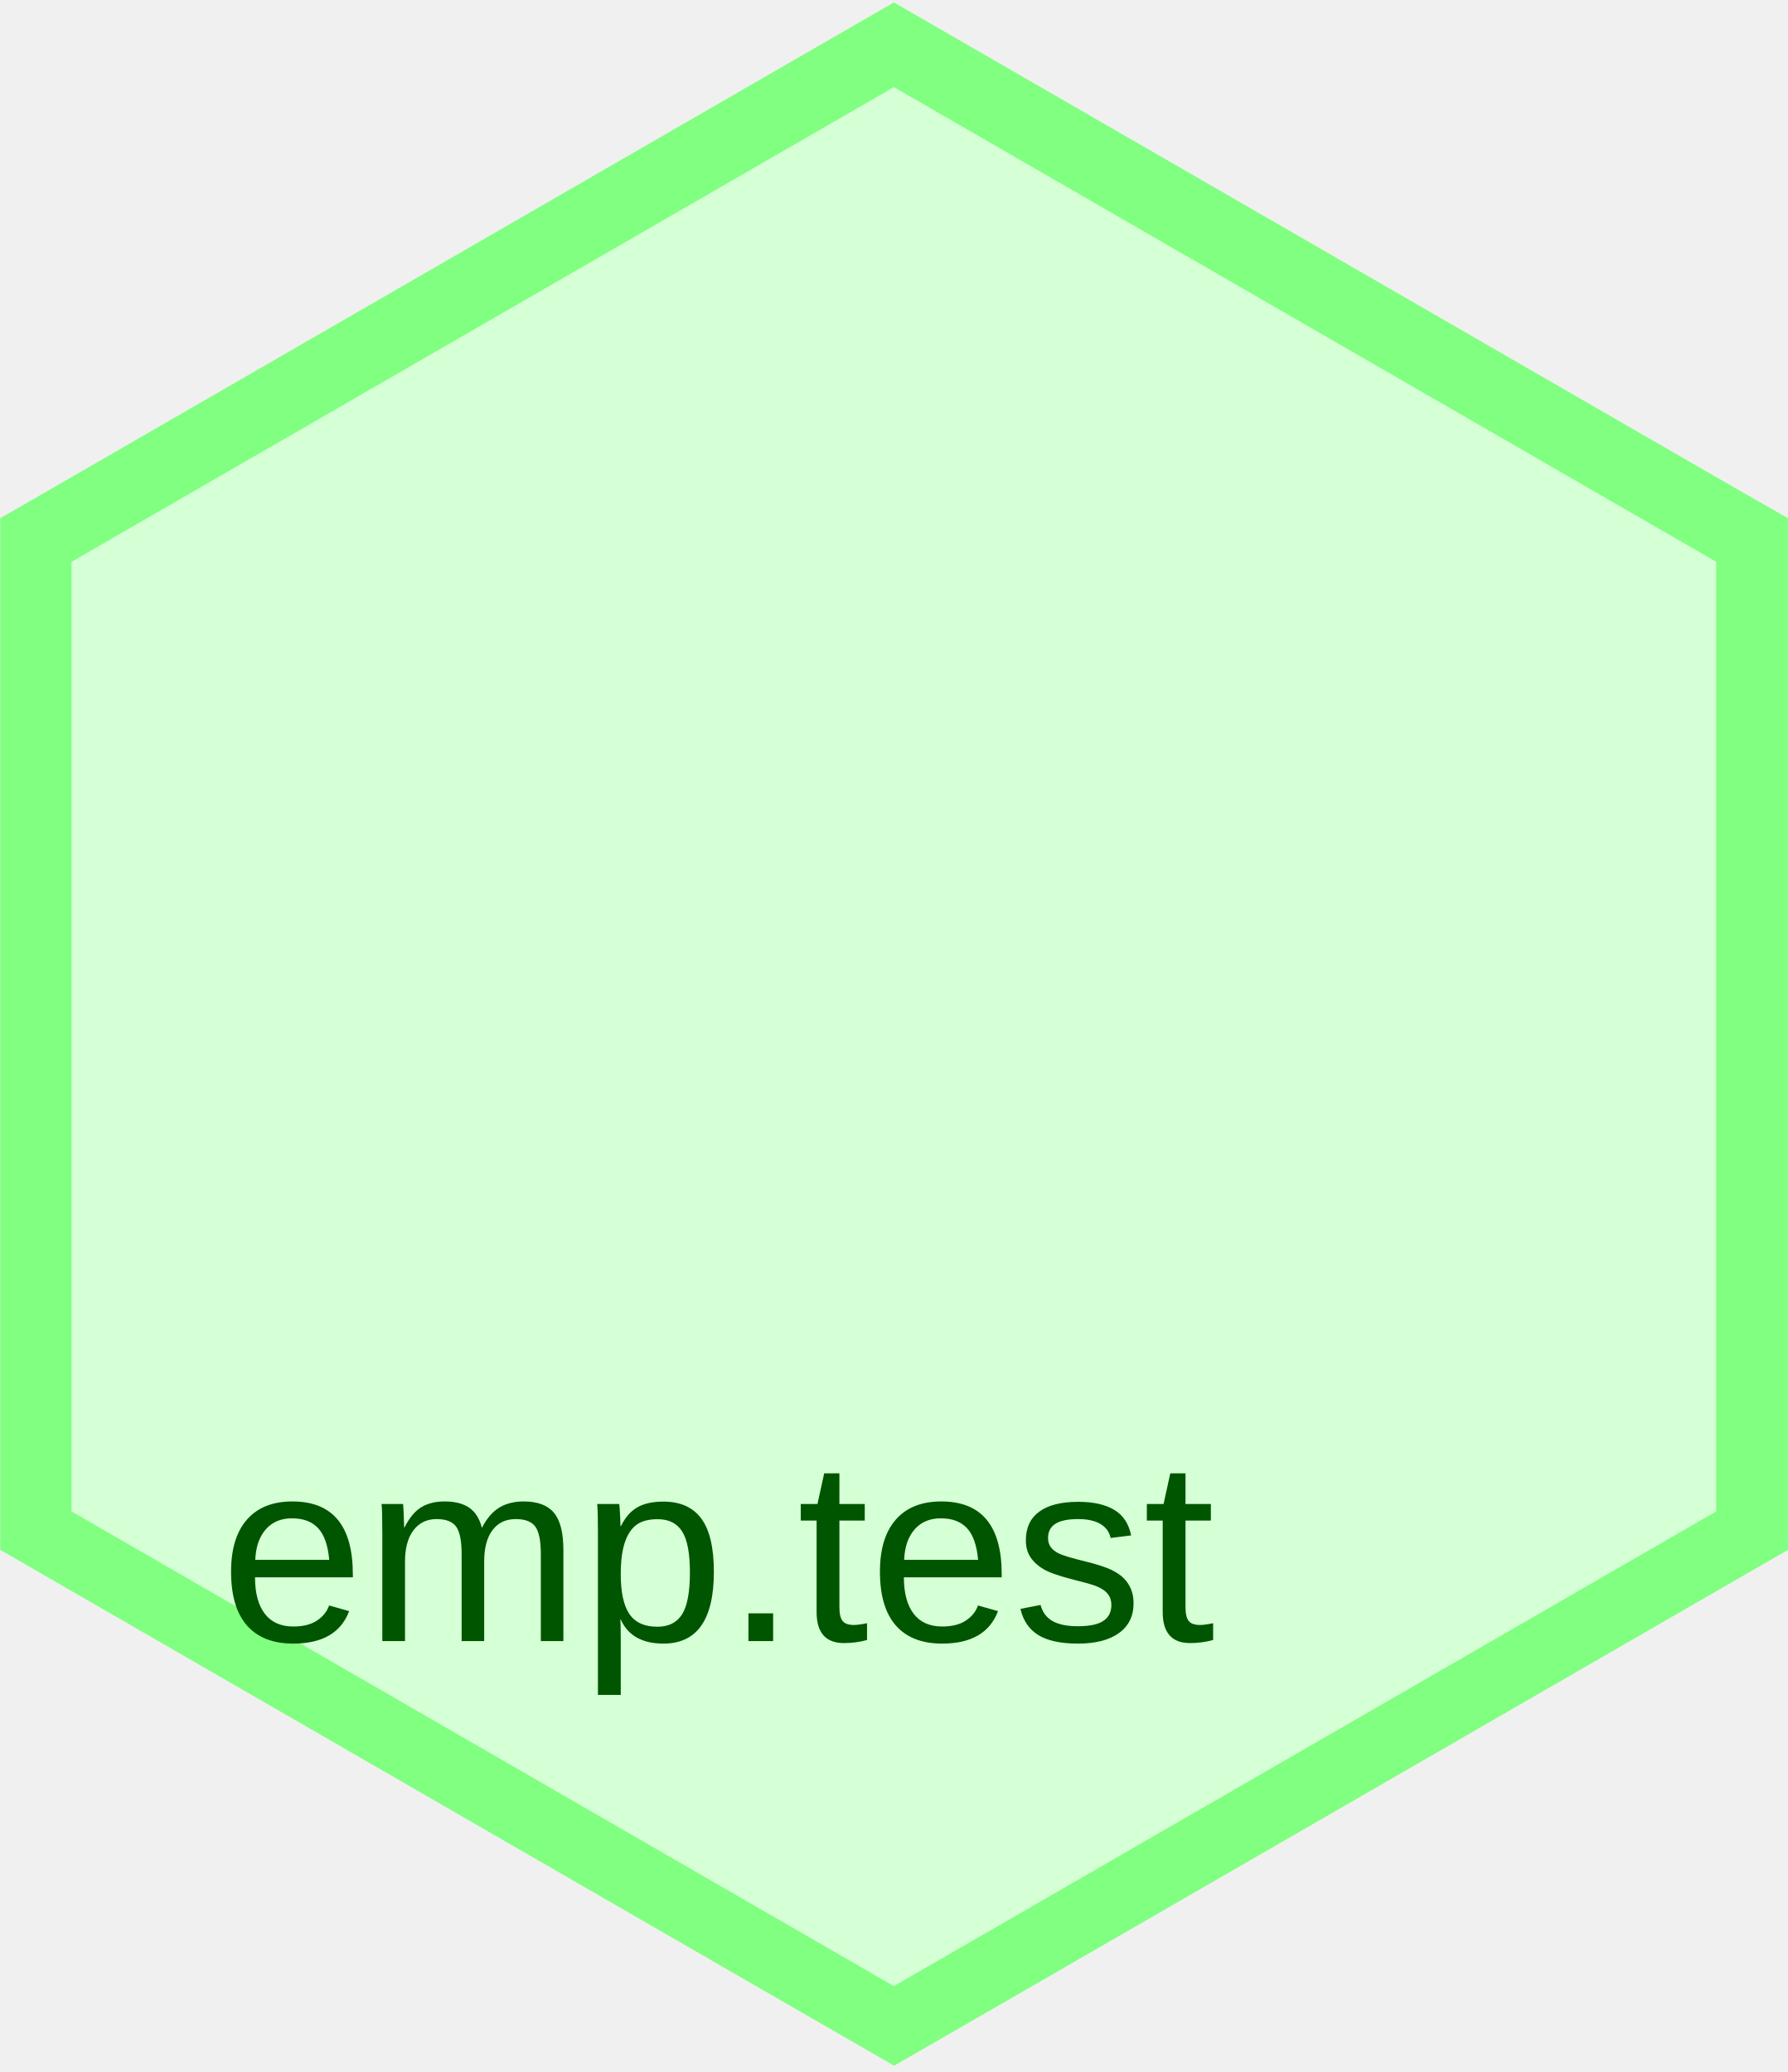
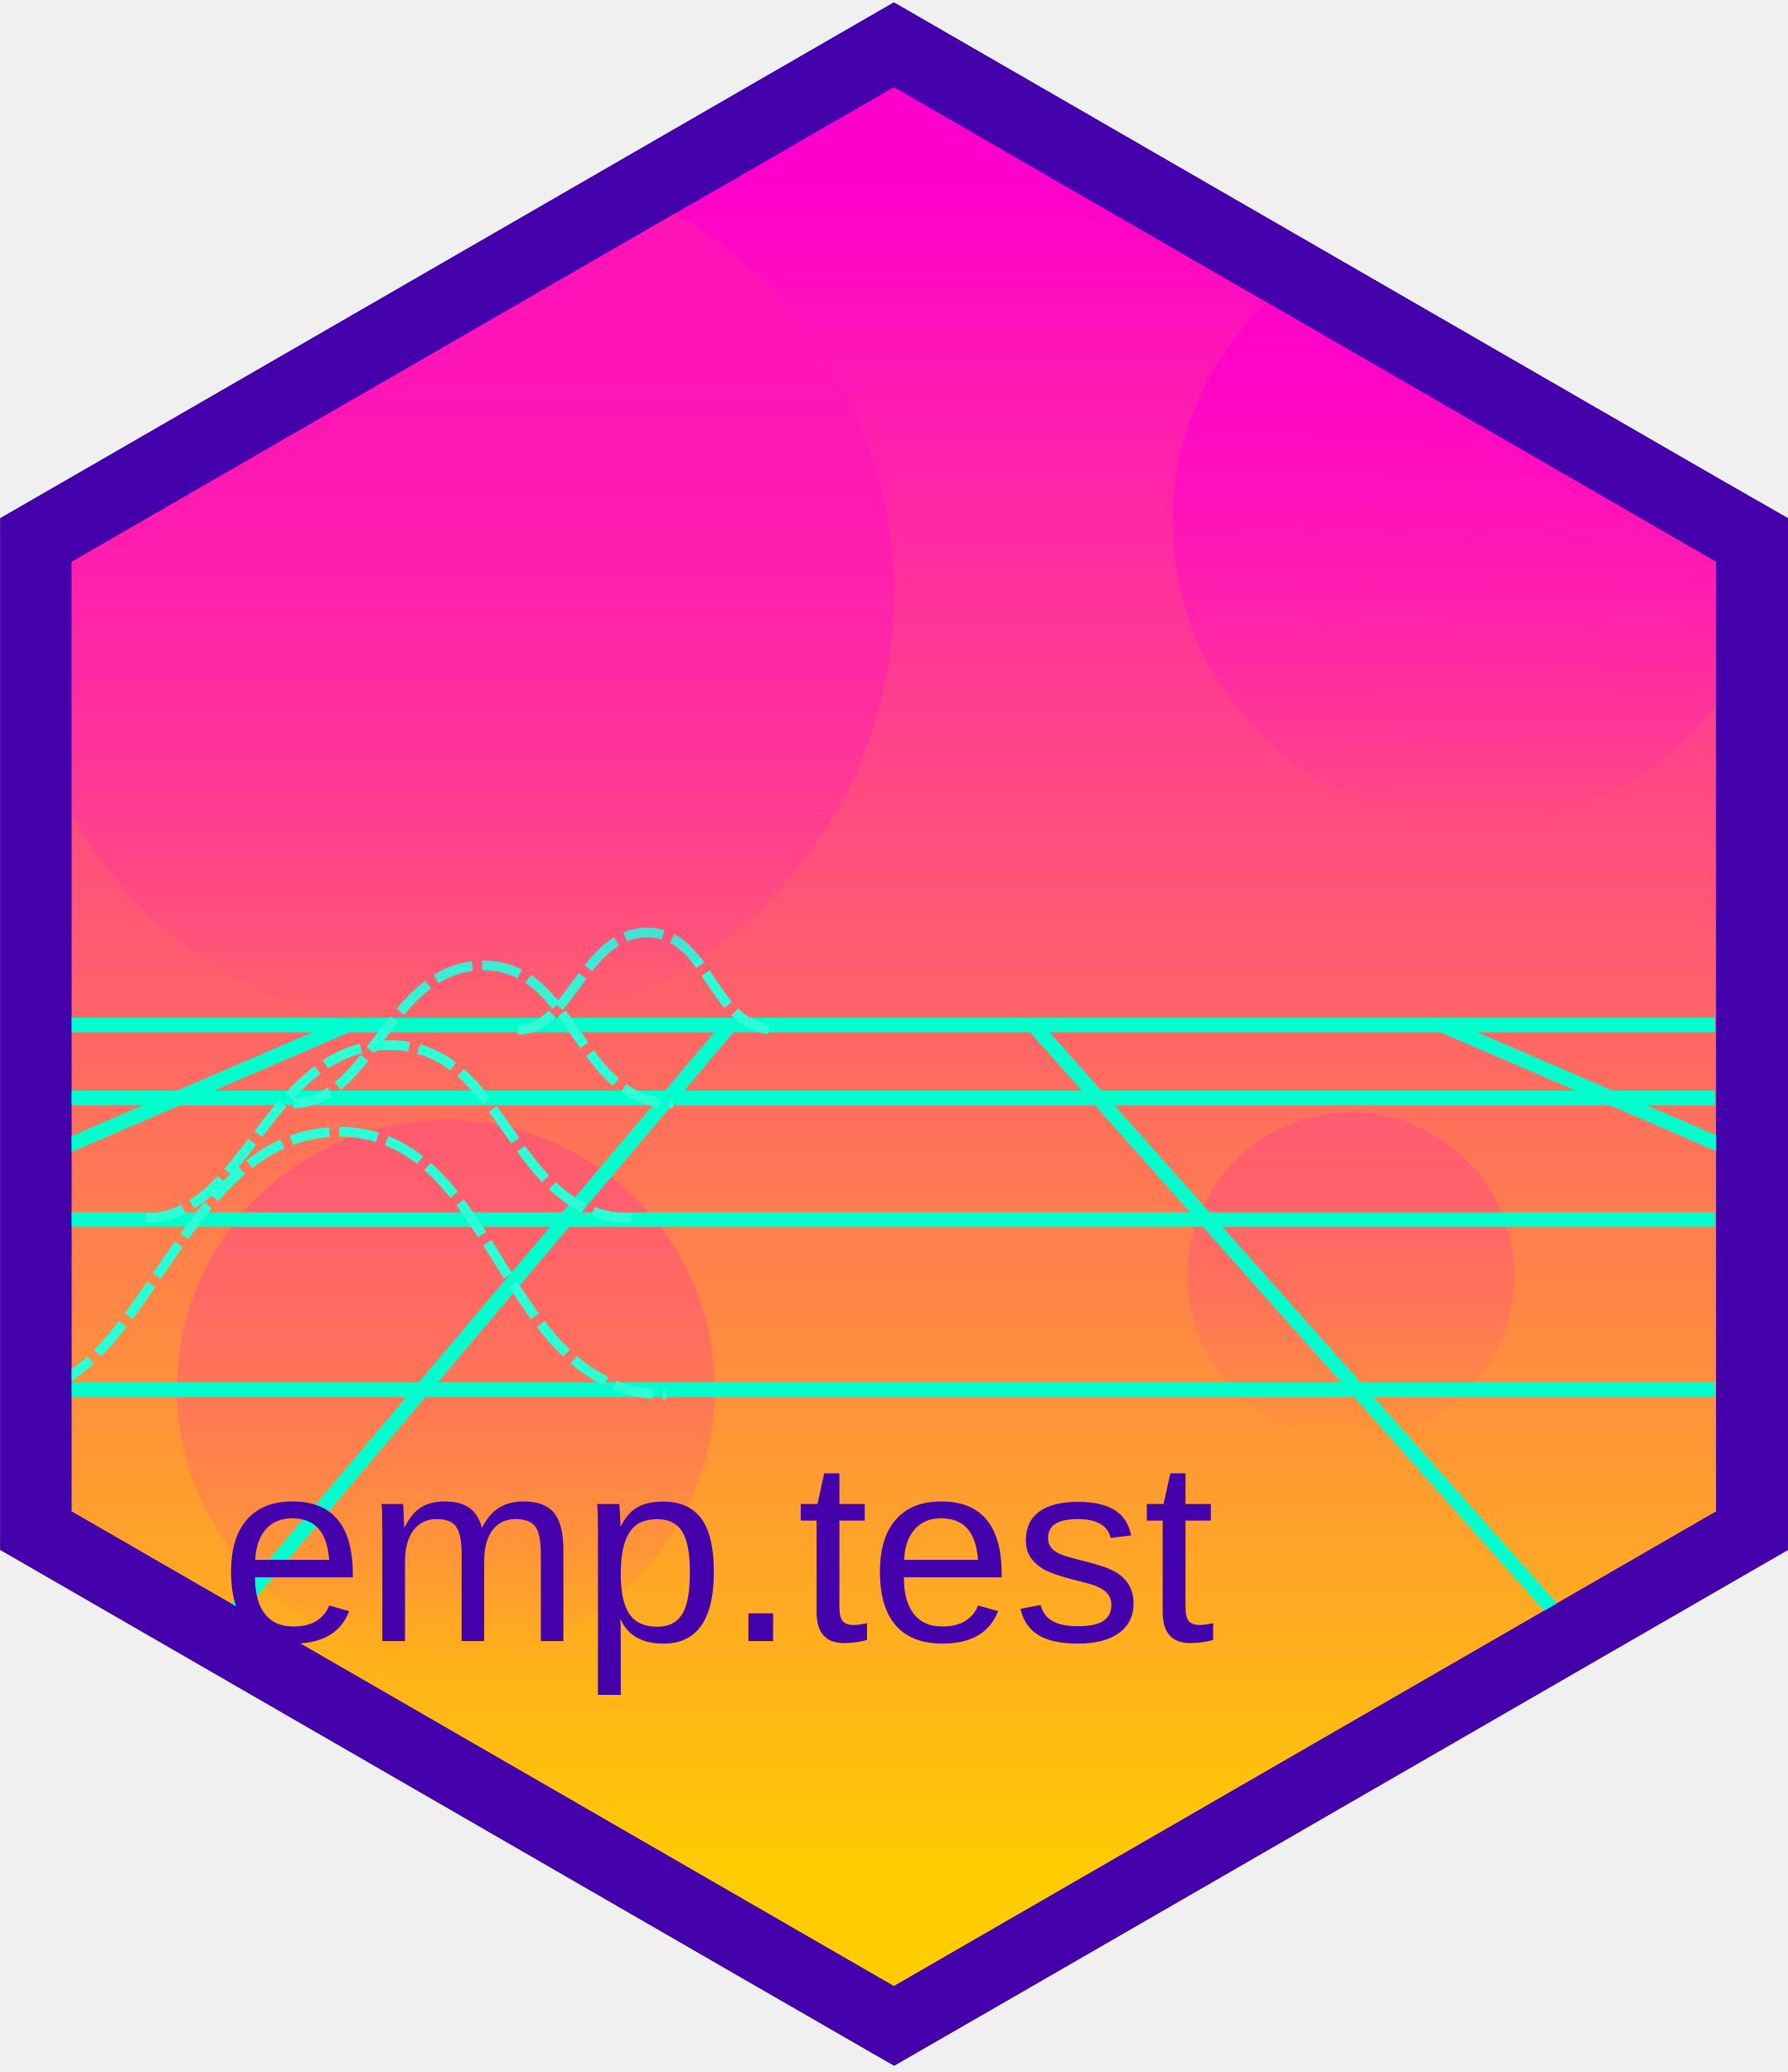
- <svg xmlns="http://www.w3.org/2000/svg" version="1.1" id="Layer_1" x="0px" y="0px" viewBox="0 0 735 852" style="enable-background:new 0 0 735 852;" xml:space="preserve">
+ <svg xmlns="http://www.w3.org/2000/svg" xmlns:xlink="http://www.w3.org/1999/xlink" version="1.1" id="Layer_1" x="0px" y="0px" viewBox="0 0 735 852" style="enable-background:new 0 0 735 852;" xml:space="preserve">
  <defs id="defs77">
+     <linearGradient id="linearGradient11">
+       <stop style="stop-color:#ff5b71;stop-opacity:1;" offset="0" id="stop11" />
+       <stop style="stop-color:#ff5b71;stop-opacity:0;" offset="1" id="stop12" />
+     </linearGradient>
+     <linearGradient id="linearGradient10">
+       <stop style="stop-color:#ff14b8;stop-opacity:1;" offset="0" id="stop9" />
+       <stop style="stop-color:#ff14b8;stop-opacity:0;" offset="1" id="stop10" />
+     </linearGradient>
+     <linearGradient id="linearGradient7">
+       <stop style="stop-color:#ff00cc;stop-opacity:1;" offset="0" id="stop7" />
+       <stop style="stop-color:#ff00cc;stop-opacity:0;" offset="1" id="stop8" />
+     </linearGradient>
+     <linearGradient id="linearGradient2">
+       <stop style="stop-color:#ff00cc;stop-opacity:1;" offset="0" id="stop2" />
+       <stop style="stop-color:#ffcc00;stop-opacity:1;" offset="1" id="stop3" />
+     </linearGradient>
    <clipPath clipPathUnits="userSpaceOnUse" id="clipPath1261">
      <path class="st0" d="M 18.2,626.4 V 223.1 L 69.8,193.3 367.5,21.5 v 0 l 296.7,171.3 52.6,30.3 V 626.4 L 367.5,828 Z" id="path1263" style="display:inline;fill:#ffd5e5" />
    </clipPath>
+     <linearGradient xlink:href="#linearGradient2" id="linearGradient3" x1="367.5" y1="75.45" x2="367.5" y2="774.05" gradientUnits="userSpaceOnUse" />
+     <linearGradient xlink:href="#linearGradient7" id="linearGradient8" x1="608.946" y1="93.762" x2="606.465" y2="338.818" gradientUnits="userSpaceOnUse" />
+     <linearGradient xlink:href="#linearGradient10" id="linearGradient9" gradientUnits="userSpaceOnUse" x1="606.465" y1="108.467" x2="606.465" y2="338.818" gradientTransform="matrix(1.455645,0,0,1.455645,-696.1943,-68.26228)" />
+     <linearGradient xlink:href="#linearGradient11" id="linearGradient12" x1="361.697" y1="269.334" x2="361.697" y2="403.659" gradientUnits="userSpaceOnUse" gradientTransform="translate(193.681,188.1702)" />
+     <linearGradient xlink:href="#linearGradient11" id="linearGradient13" gradientUnits="userSpaceOnUse" gradientTransform="matrix(1.645568,0,0,1.645568,-411.8755,17.39893)" x1="361.697" y1="269.334" x2="361.697" y2="403.659" />
  </defs>
  <style type="text/css" id="style2">
	.st0{fill:#144F85;}
	.st1{fill:#173E6C;}
	.st2{fill:#E6B35A;}
	.st3{fill:#FFFFFF;}
	.st4{fill:#231F20;}
</style>
  <g id="layer3" style="display:inline">
-     <path class="st0" d="M 18.2,626.4 V 223.1 L 69.8,193.3 367.5,21.5 v 0 l 296.7,171.3 52.6,30.3 V 626.4 L 367.5,828 Z" id="path4" style="fill:#d5ffd5;fill-opacity:1" />
-     <path class="st1" d="M 705.6,196.2 427.8,35.8 367.5,1 307.2,35.8 29.4,196.2 0.1,213.1 v 424.2 l 29.3,16.9 281.3,162.4 56.9,32.8 56.9,-32.8 281.3,-162.4 29.3,-16.9 V 213.1 Z m 0,425.3 L 367.5,816.7 29.4,621.5 V 231 L 367.5,35.8 v 0 L 705.6,231 Z" id="path8" style="fill:#80ff80;fill-opacity:1" />
+     <path class="st0" d="M 18.2,626.4 V 223.1 L 69.8,193.3 367.5,21.5 v 0 l 296.7,171.3 52.6,30.3 V 626.4 L 367.5,828 Z" id="path4" style="fill:url(#linearGradient3);fill-opacity:1" />
+     <path class="st1" d="M 705.6,196.2 427.8,35.8 367.5,1 307.2,35.8 29.4,196.2 0.1,213.1 v 424.2 l 29.3,16.9 281.3,162.4 56.9,32.8 56.9,-32.8 281.3,-162.4 29.3,-16.9 V 213.1 Z m 0,425.3 L 367.5,816.7 29.4,621.5 V 231 L 367.5,35.8 v 0 L 705.6,231 Z" id="path8" style="fill:#4400aa;fill-opacity:1" />
  </g>
-   <g id="layer2" />
+   <g id="layer2">
+     <circle style="enable-background:new 0 0 735 852;display:inline;fill:url(#linearGradient12);stroke:none;stroke-width:2.161;stroke-linejoin:round;stroke-dasharray:8.645, 2.161;stroke-dashoffset:0" id="path7-9" cx="555.378" cy="524.667" r="67.162" />
+     <circle style="display:inline;fill:url(#linearGradient13);stroke:none;stroke-width:3.557;stroke-linejoin:round;stroke-dasharray:14.226, 3.557;stroke-dashoffset:0" id="path7-9-1" cx="183.322" cy="571.127" r="110.52" />
+     <path style="fill:none;stroke:#00ffcc;stroke-width:6;stroke-linecap:butt;stroke-linejoin:miter;stroke-dasharray:none;stroke-opacity:1" d="M 25,421.5 H 705 Z" id="path5" />
+     <path style="fill:none;stroke:#00ffcc;stroke-width:6;stroke-linecap:butt;stroke-linejoin:miter;stroke-dasharray:none;stroke-opacity:1" d="M 25,451.5 H 705 Z" id="path5-4" />
+     <path style="fill:none;stroke:#00ffcc;stroke-width:6;stroke-linecap:butt;stroke-linejoin:miter;stroke-dasharray:none;stroke-opacity:1" d="M 25,501.5 H 705 Z" id="path5-4-5" />
+     <path style="fill:none;stroke:#00ffcc;stroke-width:6;stroke-linecap:butt;stroke-linejoin:miter;stroke-dasharray:none;stroke-opacity:1" d="M 25,571.5 H 705 Z" id="path5-4-5-7" />
+     <path style="fill:none;stroke:#00ffcc;stroke-width:6;stroke-linecap:butt;stroke-linejoin:miter;stroke-dasharray:none;stroke-opacity:1" d="m 94,665.677 206,-244 z" id="path5-4-5-7-1" />
+     <path style="fill:none;stroke:#00ffcc;stroke-width:6;stroke-linecap:butt;stroke-linejoin:miter;stroke-dasharray:none;stroke-opacity:1" d="M 14.297,476.941 142.028,421.914 Z" id="path5-4-5-7-1-6" />
+     <path style="fill:none;stroke:#00ffcc;stroke-width:6;stroke-linecap:butt;stroke-linejoin:miter;stroke-dasharray:none;stroke-opacity:1" d="M 721.507,476.941 593.775,421.914 Z" id="path5-4-5-7-1-6-3" />
+     <path style="fill:none;stroke:#00ffcc;stroke-width:6;stroke-linecap:butt;stroke-linejoin:miter;stroke-dasharray:none;stroke-opacity:1" d="M 641.796,665.677 425,421.677 Z" id="path5-4-5-7-1-2" />
+     <path style="fill:none;stroke:#2affd5;stroke-width:4;stroke-linecap:butt;stroke-linejoin:miter;stroke-dasharray:16,4;stroke-dashoffset:0;stroke-opacity:1" d="m 59.976,500.931 c 41.109,0 50.808,-71.204 100.024,-71.204 49.215,0 48.888,71.414 100.024,71.204" id="path6" />
+     <path style="fill:none;stroke:#2affd5;stroke-width:4;stroke-linecap:butt;stroke-linejoin:miter;stroke-dasharray:16,4;stroke-dashoffset:0;stroke-opacity:1" d="m 120.606,453.638 c 32.078,0 39.647,-56.654 78.05,-56.654 38.404,0 38.148,56.821 78.05,56.654" id="path6-6" />
+     <path style="fill:none;stroke:#2affd5;stroke-width:4;stroke-linecap:butt;stroke-linejoin:miter;stroke-dasharray:16,4;stroke-dashoffset:0;stroke-opacity:1" d="m 212.898,423.435 c 21.882,0 27.045,-39.97 53.242,-39.97 26.197,0 26.023,40.088 53.242,39.97" id="path6-6-5" />
+     <path style="fill:none;stroke:#2affd5;stroke-width:4;stroke-linecap:butt;stroke-linejoin:miter;stroke-dasharray:16,4;stroke-dashoffset:0;stroke-opacity:1" d="m 5.038,573.372 c 55.238,0 68.271,-107.967 134.401,-107.967 66.13,0 65.69,108.285 134.401,107.967" id="path6-2" />
+   </g>
  <g id="layer1" style="display:inline">
-     <text xml:space="preserve" style="font-size:106.667px;line-height:1.25;font-family:Calibri;-inkscape-font-specification:Calibri;text-align:center;text-anchor:middle;fill:#005500" x="364.333" y="674.795" id="text1">
-       <tspan id="tspan1" x="364.333" y="674.795" style="font-style:normal;font-variant:normal;font-weight:normal;font-stretch:normal;font-size:106.667px;font-family:Arial;-inkscape-font-specification:Arial;fill:#005500">emp.test</tspan>
+     <text xml:space="preserve" style="font-size:106.667px;line-height:1.25;font-family:Calibri;-inkscape-font-specification:Calibri;text-align:center;text-anchor:middle;fill:#4400aa" x="364.333" y="674.795" id="text1">
+       <tspan id="tspan1" x="364.333" y="674.795" style="font-style:normal;font-variant:normal;font-weight:normal;font-stretch:normal;font-size:106.667px;font-family:Arial;-inkscape-font-specification:Arial;fill:#4400aa">emp.test</tspan>
    </text>
+     <path id="path7" style="opacity:1;fill:url(#linearGradient8);stroke-width:4;stroke-linejoin:round;stroke-dasharray:16, 4" d="m 730.765,214.518 c 10e-6,68.649 -55.651,124.3 -124.3,124.3 -68.649,0 -124.3,-55.651 -124.3,-124.3 0,-40.897 19.751,-77.18 50.234,-99.833 33.899,20.931 107.638,54.753 198.367,99.833 z" />
+     <path id="path7-8" style="display:inline;fill:url(#linearGradient9);stroke-width:5.823;stroke-linejoin:round;stroke-dasharray:23.29, 5.823" d="m 367.54,244 c 0,99.929 -81.008,180.937 -180.937,180.937 -71.631,0 -136.063,-40.463 -162.858,-102.005 C -40.974,191.207 75.921,179.826 167.056,133.734 c 22.521,-14.1 71.351,-64.943 94.079,-54.656 62.749,28.402 106.405,91.564 106.405,164.922 z" />
+     <path class="st1" d="M 705.6,196.2 427.8,35.8 367.5,1 307.2,35.8 29.4,196.2 0.1,213.1 v 424.2 l 29.3,16.9 281.3,162.4 56.9,32.8 56.9,-32.8 281.3,-162.4 29.3,-16.9 V 213.1 Z m 0,425.3 L 367.5,816.7 29.4,621.5 V 231 L 367.5,35.8 v 0 L 705.6,231 Z" id="path8-8" style="display:inline;fill:#4400aa;fill-opacity:1" />
  </g>
</svg>
